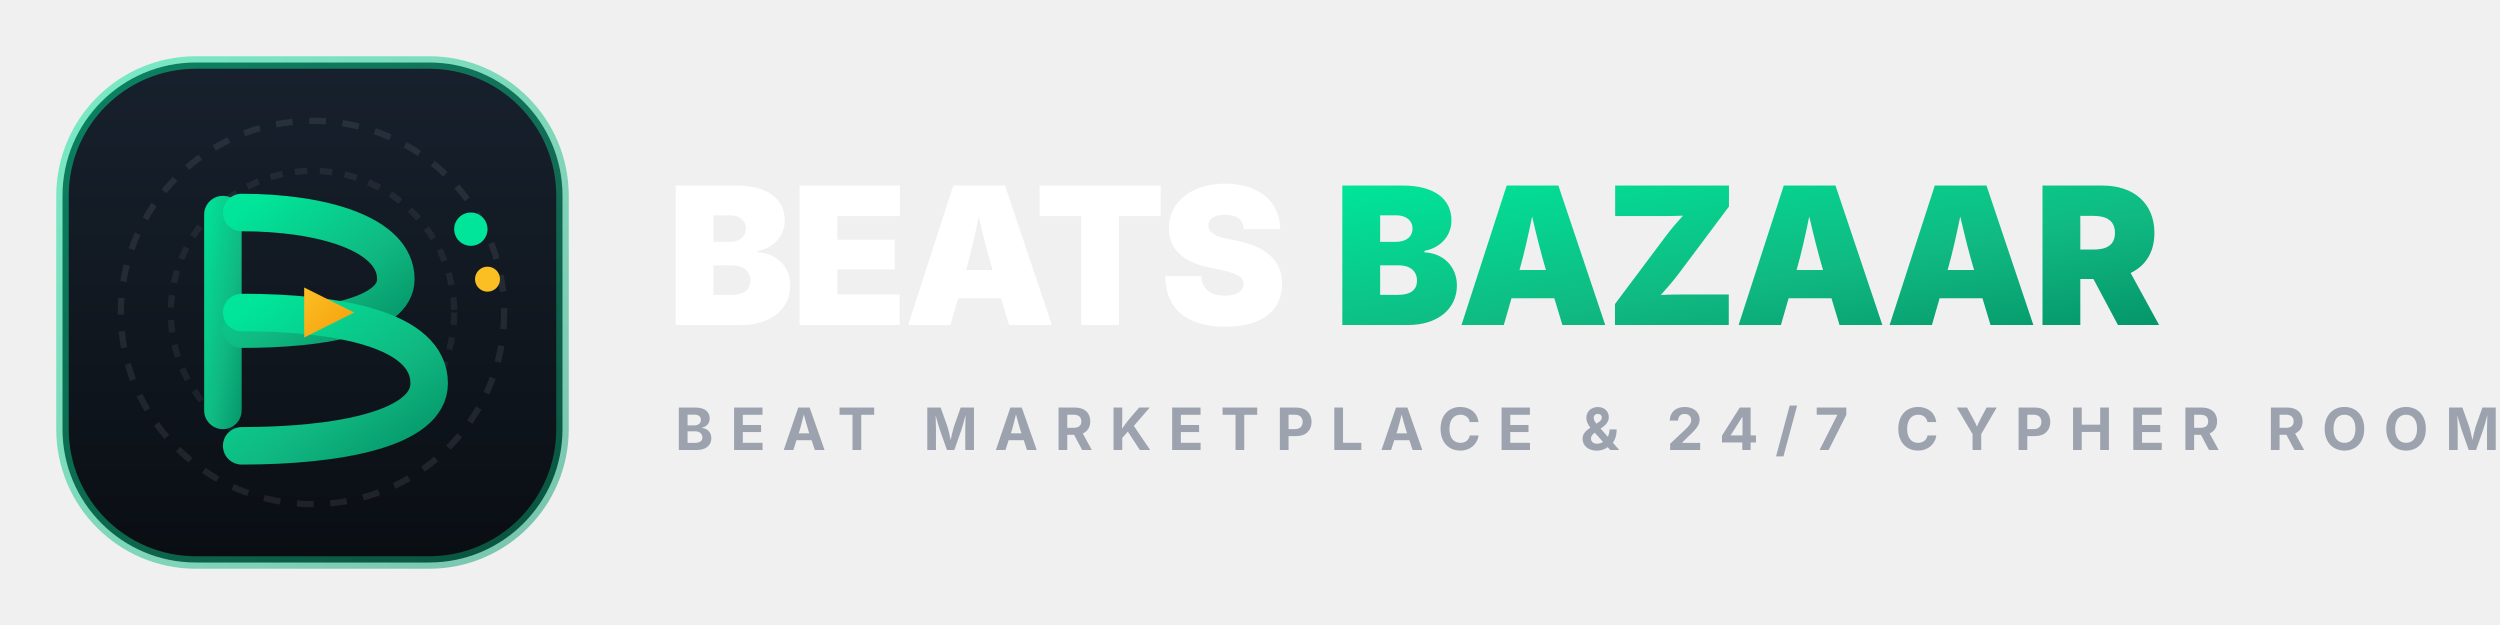
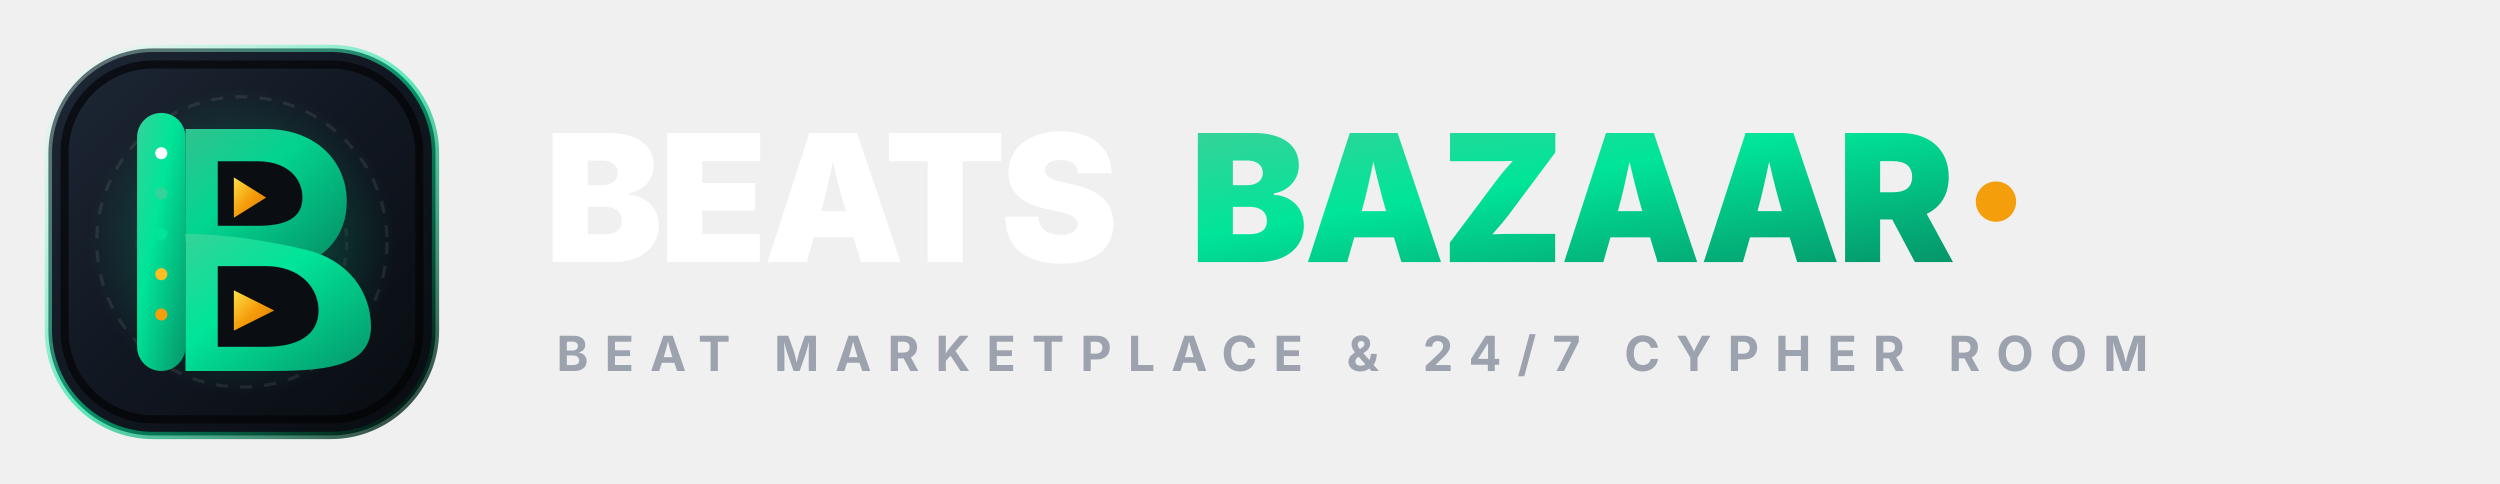
- <svg xmlns="http://www.w3.org/2000/svg" viewBox="0 0 600 150" fill="none">
+ <svg xmlns="http://www.w3.org/2000/svg" viewBox="0 0 620 120" fill="none">
  <defs>
-     <linearGradient id="logo-emerald" x1="0%" y1="0%" x2="100%" y2="100%">
-       <stop offset="0%" stop-color="#00E599" />
-       <stop offset="60%" stop-color="#10B981" />
+     <linearGradient id="bb-chassis-grad" x1="0%" y1="0%" x2="100%" y2="100%">
+       <stop offset="0%" stop-color="#1E2836" />
+       <stop offset="50%" stop-color="#111721" />
+       <stop offset="100%" stop-color="#080C10" />
+     </linearGradient>
+     <linearGradient id="bb-emerald-grad" x1="0%" y1="0%" x2="100%" y2="100%">
+       <stop offset="0%" stop-color="#34D399" />
+       <stop offset="40%" stop-color="#00E599" />
      <stop offset="100%" stop-color="#059669" />
    </linearGradient>
-     <linearGradient id="logo-gold" x1="0%" y1="0%" x2="100%" y2="100%">
-       <stop offset="0%" stop-color="#FBBF24" />
-       <stop offset="100%" stop-color="#F59E0B" />
+     <linearGradient id="bb-gold-grad" x1="0%" y1="0%" x2="100%" y2="100%">
+       <stop offset="0%" stop-color="#FDE047" />
+       <stop offset="50%" stop-color="#F59E0B" />
+       <stop offset="100%" stop-color="#D97706" />
    </linearGradient>
-     <linearGradient id="logo-plate" x1="0%" y1="0%" x2="0%" y2="100%">
-       <stop offset="0%" stop-color="#17212D" />
-       <stop offset="100%" stop-color="#0A0E13" />
+     <linearGradient id="bb-bevel-stroke" x1="0%" y1="0%" x2="100%" y2="100%">
+       <stop offset="0%" stop-color="#FFFFFF" stop-opacity="0.3" />
+       <stop offset="50%" stop-color="#00E599" stop-opacity="0.6" />
+       <stop offset="100%" stop-color="#000000" stop-opacity="0.8" />
    </linearGradient>
+     <radialGradient id="bb-ambient-glow" cx="50%" cy="50%" r="50%">
+       <stop offset="0%" stop-color="#00E599" stop-opacity="0.35" />
+       <stop offset="100%" stop-color="#00E599" stop-opacity="0" />
+     </radialGradient>
  </defs>
-   <g transform="translate(15, 15)">
-     <rect x="0" y="0" width="120" height="120" rx="32" fill="url(#logo-plate)" stroke="url(#logo-emerald)" stroke-width="3" stroke-opacity="0.5" />
-     <circle cx="60" cy="60" r="46" stroke="#FFFFFF" stroke-opacity="0.08" stroke-width="1.5" stroke-dasharray="4 4" />
-     <circle cx="60" cy="60" r="34" stroke="#FFFFFF" stroke-opacity="0.06" stroke-width="1.5" stroke-dasharray="3 3" />
-     <rect x="34" y="32" width="9" height="56" rx="4.5" fill="url(#logo-emerald)" />
-     <path d="M43 36 C 62 36, 80 41, 80 52 C 80 61, 62 64, 43 64" stroke="url(#logo-emerald)" stroke-width="9" stroke-linecap="round" fill="none" />
-     <path d="M43 60 C 66 60, 88 64, 88 77 C 88 88, 66 92, 43 92" stroke="url(#logo-emerald)" stroke-width="9" stroke-linecap="round" fill="none" />
-     <polygon points="58,54 70,60 58,66" fill="url(#logo-gold)" />
-     <circle cx="98" cy="40" r="4" fill="#00E599" />
-     <circle cx="102" cy="52" r="3" fill="#FBBF24" />
+   <g transform="translate(10, 10)">
+     <rect x="2" y="2" width="96" height="96" rx="26" fill="url(#bb-chassis-grad)" stroke="url(#bb-bevel-stroke)" stroke-width="1.8" />
+     <rect x="6" y="6" width="88" height="88" rx="22" fill="none" stroke="#000000" stroke-width="2" stroke-opacity="0.6" />
+     <circle cx="50" cy="50" r="38" fill="url(#bb-ambient-glow)" />
+     <circle cx="50" cy="50" r="36" stroke="#FFFFFF" stroke-opacity="0.08" stroke-width="0.8" stroke-dasharray="3 3" />
+     <circle cx="50" cy="50" r="26" stroke="#FFFFFF" stroke-opacity="0.06" stroke-width="0.8" stroke-dasharray="2 2" />
+     <path d="M 24 24 C 24 20.686 26.686 18 30 18 C 33.314 18 36 20.686 36 24 V 76 C 36 79.314 33.314 82 30 82 C 26.686 82 24 79.314 24 76 Z" fill="url(#bb-emerald-grad)" />
+     <path d="M 36 22 H 56 C 68.15 22 76 29.85 76 40 C 76 48.2 70.8 54.8 62 56 C 53.5 54 44 52 36 50 Z" fill="url(#bb-emerald-grad)" fill-opacity="0.9" />
+     <path d="M 36 48 C 46 48 58 50 66 52 C 76.5 54.5 82 62.5 82 71 C 82 80 73 82 58 82 H 36 Z" fill="url(#bb-emerald-grad)" />
+     <path d="M 44 30 H 54 C 61 30 65 34 65 39 C 65 44 61 46 54 46 H 44 Z" fill="#0A0E13" />
+     <path d="M 44 56 H 56 C 64 56 69 61 69 67 C 69 73 64 76 56 76 H 44 Z" fill="#0A0E13" />
+     <polygon points="48,34 56,39 48,44" fill="url(#bb-gold-grad)" />
+     <polygon points="48,62 58,67 48,72" fill="url(#bb-gold-grad)" />
+     <circle cx="30" cy="28" r="1.5" fill="#FFFFFF" />
+     <circle cx="30" cy="38" r="1.5" fill="#34D399" />
+     <circle cx="30" cy="48" r="1.5" fill="#00E599" />
+     <circle cx="30" cy="58" r="1.5" fill="#FBBF24" />
+     <circle cx="30" cy="68" r="1.5" fill="#F59E0B" />
  </g>
-   <text x="160" y="78" fill="#FFFFFF" font-family="system-ui, -apple-system, sans-serif" font-weight="900" font-size="46" letter-spacing="-1">BEATS</text>
-   <text x="320" y="78" fill="url(#logo-emerald)" font-family="system-ui, -apple-system, sans-serif" font-weight="900" font-size="46" letter-spacing="-1">BAZAAR</text>
-   <text x="162" y="108" fill="#9CA3AF" font-family="system-ui, -apple-system, sans-serif" font-weight="700" font-size="14" letter-spacing="4">BEAT MARKETPLACE &amp; 24/7 CYPHER ROOM</text>
+   <text x="135" y="65" fill="#FFFFFF" font-family="system-ui, -apple-system, sans-serif" font-weight="900" font-size="44" letter-spacing="-1">BEATS</text>
+   <text x="295" y="65" fill="url(#bb-emerald-grad)" font-family="system-ui, -apple-system, sans-serif" font-weight="900" font-size="44" letter-spacing="-1">BAZAAR</text>
+   <circle cx="495" cy="50" r="5" fill="#F59E0B" />
+   <text x="138" y="92" fill="#9CA3AF" font-family="system-ui, -apple-system, sans-serif" font-weight="700" font-size="12" letter-spacing="4">BEAT MARKETPLACE &amp; 24/7 CYPHER ROOM</text>
</svg>
